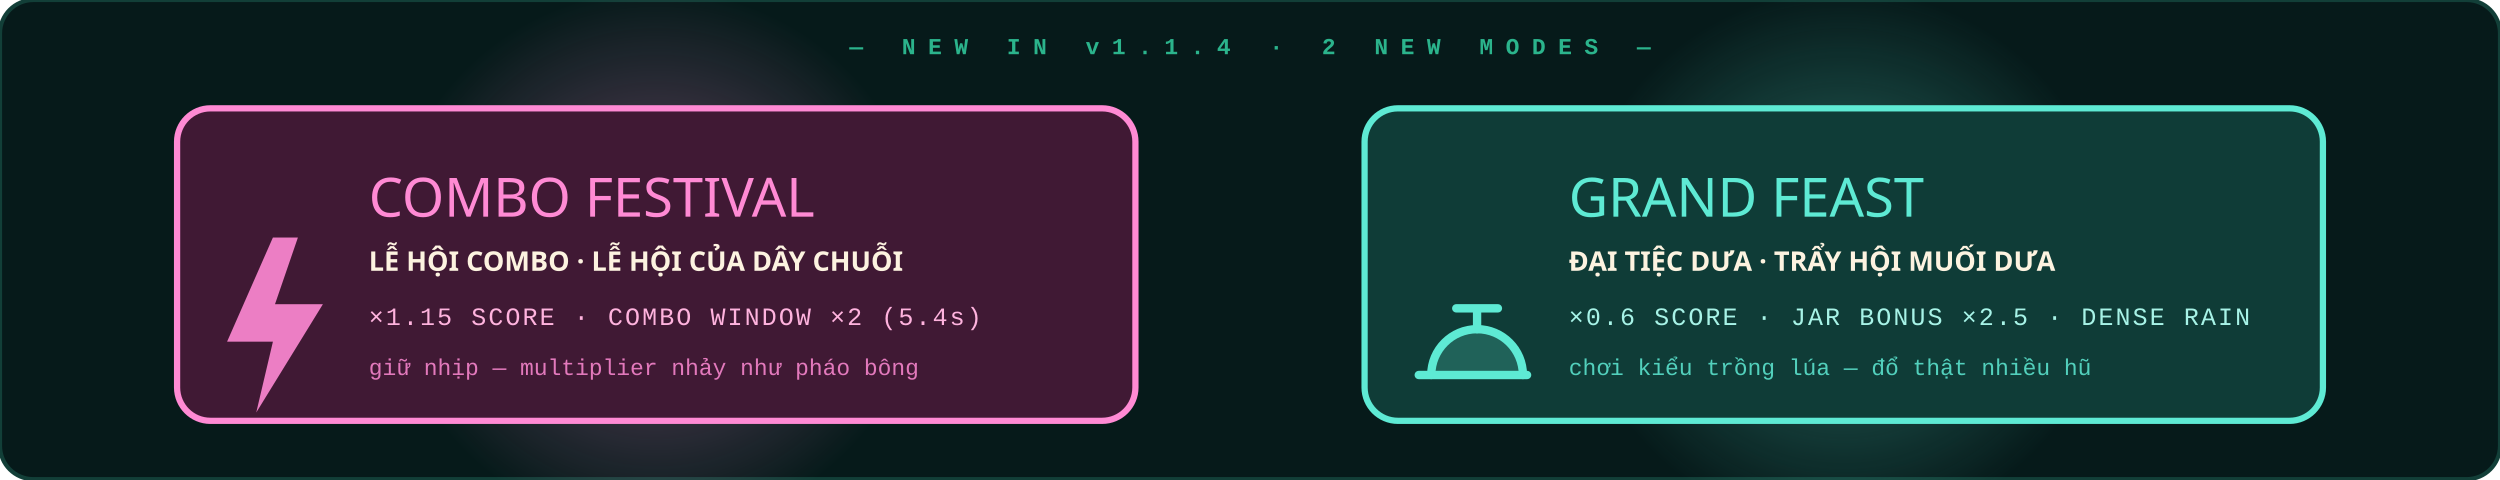
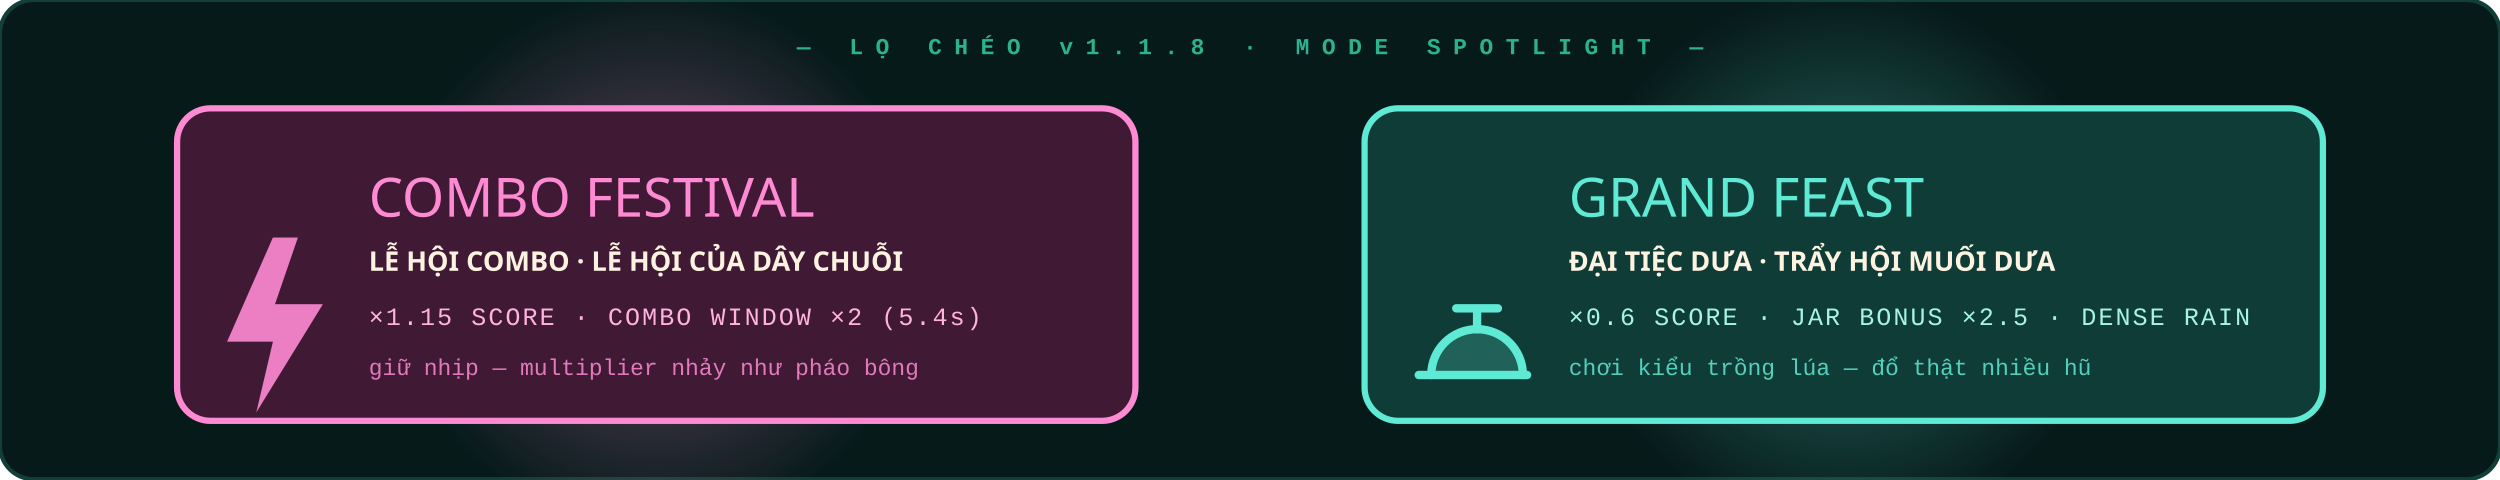
- <svg xmlns="http://www.w3.org/2000/svg" viewBox="0 0 1200 230" role="img" aria-label="New in v1.1.4 — Combo Festival (combo window ×2) and Grand Feast (jar bonus ×2.5)">
+ <svg xmlns="http://www.w3.org/2000/svg" viewBox="0 0 1200 230" role="img" aria-label="Lọ Chéo v1.1.8 — Combo Festival (combo window ×2) and Grand Feast (jar bonus ×2.5)">
  <defs>
    <radialGradient id="nmGlowA" cx="0.5" cy="0.5" r="0.5">
      <stop offset="0" stop-color="#ff8ad4" stop-opacity="0.4" />
      <stop offset="1" stop-color="#ff8ad4" stop-opacity="0" />
    </radialGradient>
    <radialGradient id="nmGlowB" cx="0.5" cy="0.5" r="0.5">
      <stop offset="0" stop-color="#5eead4" stop-opacity="0.4" />
      <stop offset="1" stop-color="#5eead4" stop-opacity="0" />
    </radialGradient>
  </defs>
  <rect width="1200" height="230" rx="16" fill="#061a1a" />
  <rect width="1200" height="230" rx="16" fill="none" stroke="#123f38" stroke-width="2" />
-   <text x="600" y="26" text-anchor="middle" font-family="'Courier New',monospace" font-weight="700" font-size="11" letter-spacing="6" fill="#2bb48c">— NEW IN v1.1.4 · 2 NEW MODES —</text>
+   <text x="600" y="26" text-anchor="middle" font-family="'Courier New',monospace" font-weight="700" font-size="11" letter-spacing="6" fill="#2bb48c">— LỌ CHÉO v1.1.8 · MODE SPOTLIGHT —</text>
  <circle cx="315" cy="125" r="130" fill="url(#nmGlowA)">
    <animate attributeName="r" values="110;145;110" dur="2.6s" repeatCount="indefinite" />
  </circle>
  <g transform="translate(85 52)">
    <rect width="460" height="150" rx="16" fill="#260a1f" stroke="#ff8ad4" stroke-width="3" />
    <rect width="460" height="150" rx="16" fill="#ff8ad4" opacity="0.12">
      <animate attributeName="opacity" values="0.06;0.3;0.06" dur="2.2s" repeatCount="indefinite" />
    </rect>
    <path d="M46 62 L24 112 L46 112 L38 146 L70 94 L47 94 L58 62 Z" fill="#ff8ad4" opacity="0.9">
      <animate attributeName="opacity" values="0.55;1;0.55" dur="1.1s" repeatCount="indefinite" />
    </path>
    <text x="92" y="52" font-family="'Bungee','Arial Black',sans-serif" font-size="26" fill="#ff8ad4">COMBO FESTIVAL</text>
    <text x="92" y="78" font-family="'Be Vietnam Pro',sans-serif" font-weight="700" font-size="13" fill="#fdf3e0">LỄ HỘI COMBO · LỄ HỘI CỦA DÂY CHUỖI</text>
    <text x="92" y="104" font-family="'Courier New',monospace" font-size="12" letter-spacing="1" fill="#ffb3de">×1.15 SCORE · COMBO WINDOW ×2 (5.4s)</text>
    <text x="92" y="128" font-family="'Courier New',monospace" font-size="11" fill="#ff8ad4" opacity="0.85">giữ nhịp — multiplier nhảy như pháo bông</text>
  </g>
  <circle cx="885" cy="125" r="130" fill="url(#nmGlowB)">
    <animate attributeName="r" values="145;110;145" dur="2.9s" repeatCount="indefinite" />
  </circle>
  <g transform="translate(655 52)">
    <rect width="460" height="150" rx="16" fill="#052422" stroke="#5eead4" stroke-width="3" />
    <rect width="460" height="150" rx="16" fill="#5eead4" opacity="0.12">
      <animate attributeName="opacity" values="0.06;0.3;0.06" dur="2.6s" begin="0.9s" repeatCount="indefinite" />
    </rect>
    <g stroke="#5eead4" stroke-width="4" stroke-linecap="round" fill="none">
      <path d="M26 128 H78" />
      <path d="M32 128 a22 22 0 0 1 44 0" fill="#5eead4" fill-opacity="0.22" />
      <path d="M54 106 V96 M44 96 H64" />
    </g>
    <text x="98" y="52" font-family="'Bungee','Arial Black',sans-serif" font-size="26" fill="#5eead4">GRAND FEAST</text>
    <text x="98" y="78" font-family="'Be Vietnam Pro',sans-serif" font-weight="700" font-size="13" fill="#fdf3e0">ĐẠI TIỆC DƯA · TRẨY HỘI MUỐI DƯA</text>
    <text x="98" y="104" font-family="'Courier New',monospace" font-size="12" letter-spacing="1" fill="#a7f3e7">×0.6 SCORE · JAR BONUS ×2.5 · DENSE RAIN</text>
    <text x="98" y="128" font-family="'Courier New',monospace" font-size="11" fill="#5eead4" opacity="0.85">chơi kiểu trồng lúa — đổ thật nhiều hũ</text>
  </g>
</svg>
